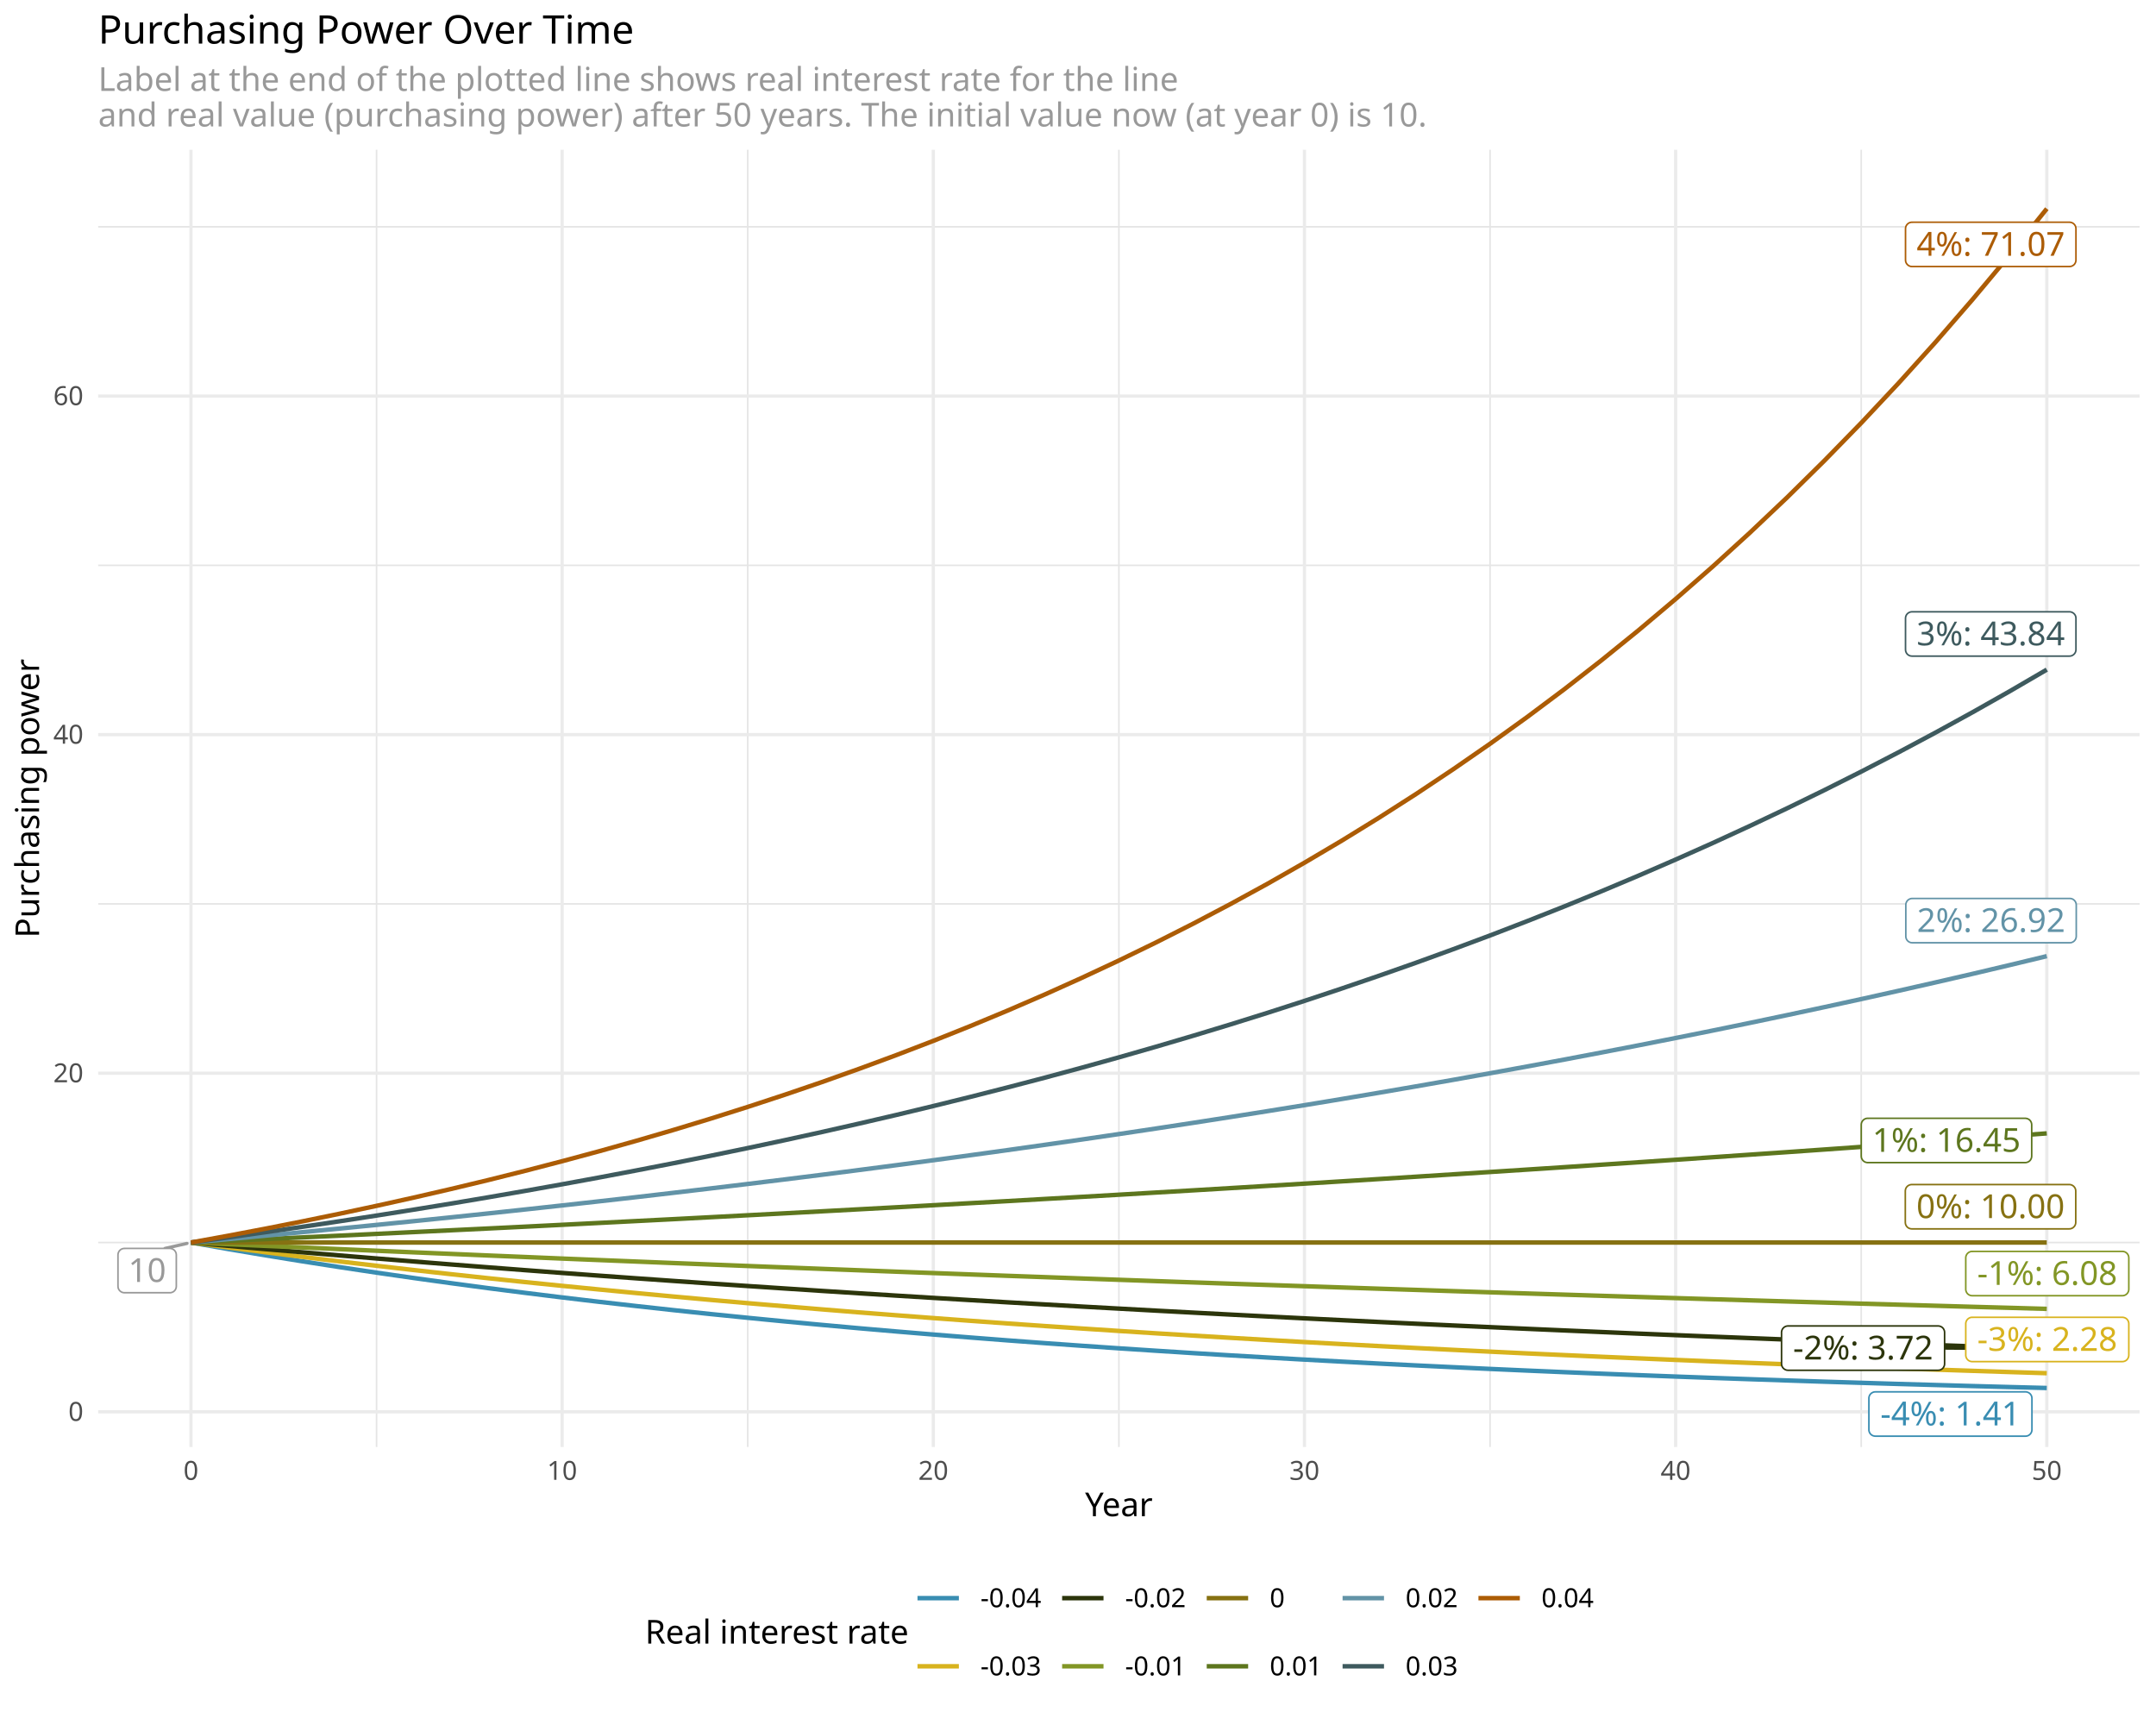
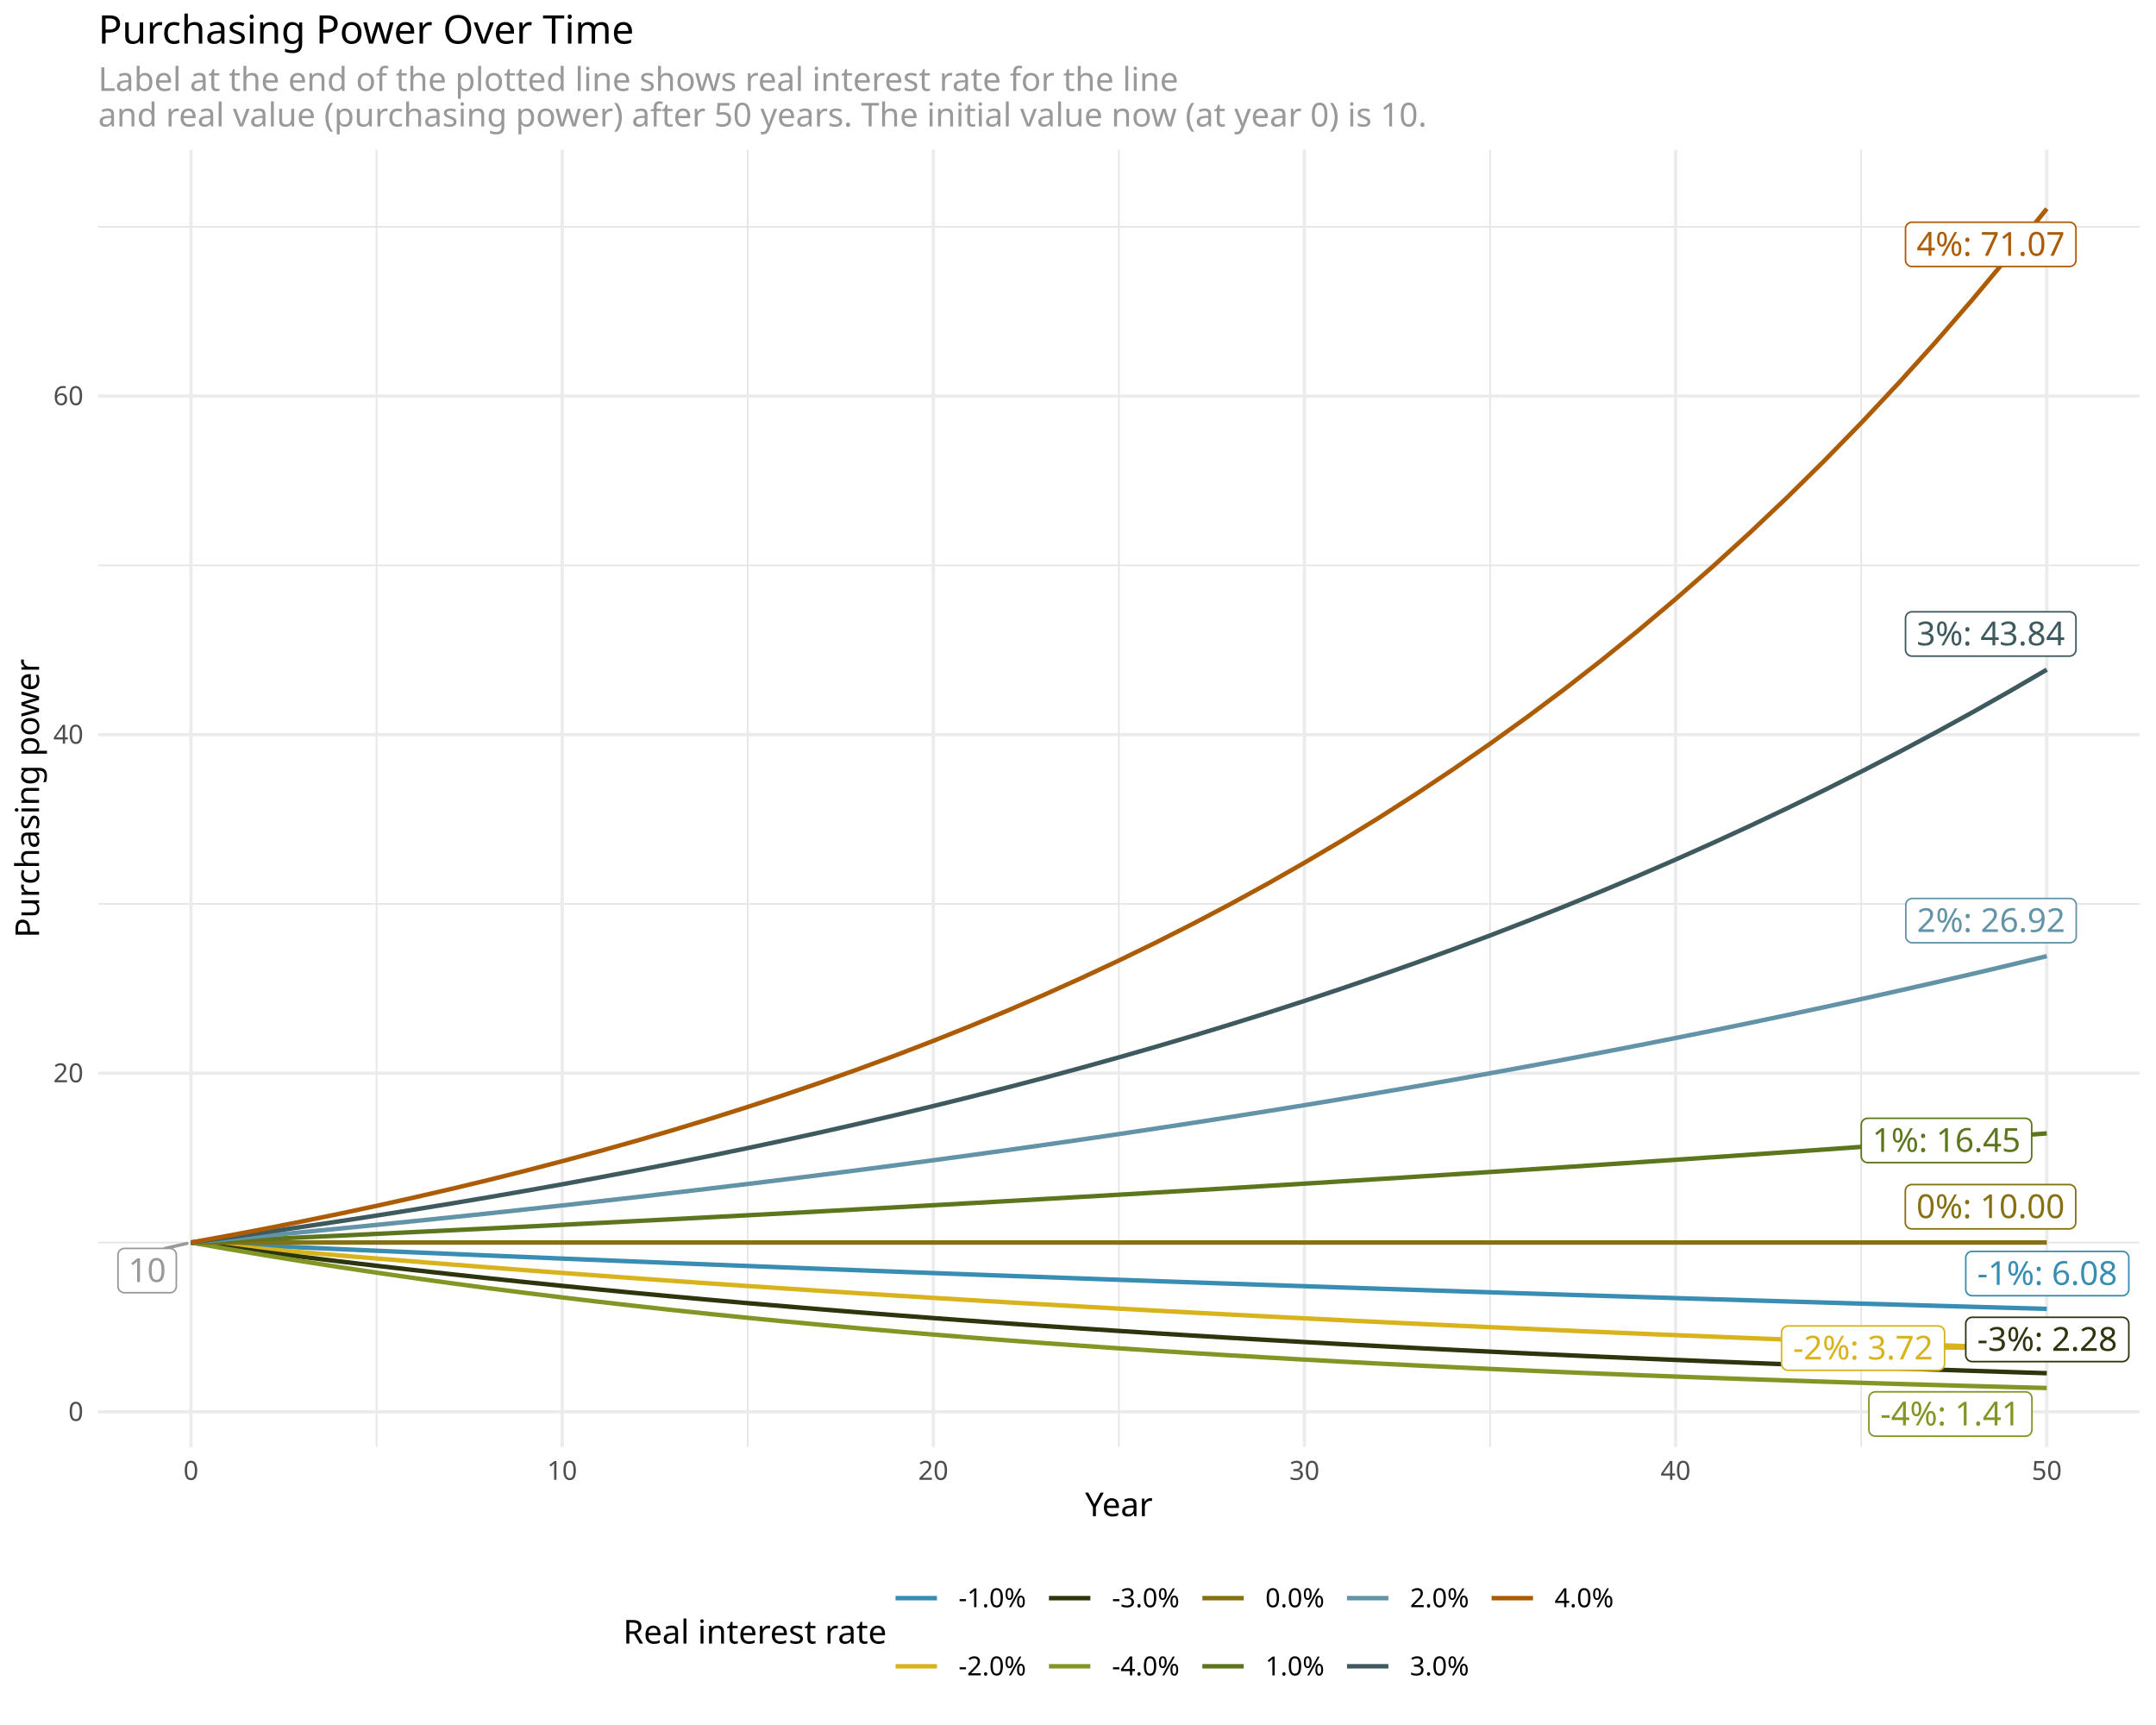
<svg xmlns="http://www.w3.org/2000/svg" class="svglite" data-engine-version="2.0" width="720.00pt" height="576.00pt" viewBox="0 0 720.00 576.00">
  <defs>
    <style type="text/css">
    .svglite line, .svglite polyline, .svglite polygon, .svglite path, .svglite rect, .svglite circle {
      fill: none;
      stroke: #000000;
      stroke-linecap: round;
      stroke-linejoin: round;
      stroke-miterlimit: 10.00;
    }
  </style>
  </defs>
  <rect width="100%" height="100%" style="stroke: none; fill: #FFFFFF;" />
  <defs>
    <clipPath id="cpMC4wMHw3MjAuMDB8MC4wMHw1NzYuMDA=">
      <rect x="0.00" y="0.00" width="720.00" height="576.00" />
    </clipPath>
  </defs>
  <g clip-path="url(#cpMC4wMHw3MjAuMDB8MC4wMHw1NzYuMDA=)">
</g>
  <defs>
    <clipPath id="cpMzIuNzl8NzE0LjUyfDUwLjAwfDQ4My4xNg==">
      <rect x="32.79" y="50.00" width="681.73" height="433.16" />
    </clipPath>
  </defs>
  <g clip-path="url(#cpMzIuNzl8NzE0LjUyfDUwLjAwfDQ4My4xNg==)">
    <polyline points="32.79,414.89 714.52,414.89 " style="stroke-width: 0.53; stroke: #E5E5E5; stroke-linecap: butt;" />
    <polyline points="32.79,301.83 714.52,301.83 " style="stroke-width: 0.53; stroke: #E5E5E5; stroke-linecap: butt;" />
    <polyline points="32.79,188.77 714.52,188.77 " style="stroke-width: 0.53; stroke: #E5E5E5; stroke-linecap: butt;" />
    <polyline points="32.79,75.72 714.52,75.72 " style="stroke-width: 0.53; stroke: #E5E5E5; stroke-linecap: butt;" />
    <polyline points="125.76,483.16 125.76,50.00 " style="stroke-width: 0.53; stroke: #E5E5E5; stroke-linecap: butt;" />
    <polyline points="249.71,483.16 249.71,50.00 " style="stroke-width: 0.53; stroke: #E5E5E5; stroke-linecap: butt;" />
    <polyline points="373.66,483.16 373.66,50.00 " style="stroke-width: 0.53; stroke: #E5E5E5; stroke-linecap: butt;" />
    <polyline points="497.61,483.16 497.61,50.00 " style="stroke-width: 0.53; stroke: #E5E5E5; stroke-linecap: butt;" />
    <polyline points="621.56,483.16 621.56,50.00 " style="stroke-width: 0.53; stroke: #E5E5E5; stroke-linecap: butt;" />
    <polyline points="32.79,471.42 714.52,471.42 " style="stroke-width: 1.07; stroke: #EBEBEB; stroke-linecap: butt;" />
    <polyline points="32.79,358.36 714.52,358.36 " style="stroke-width: 1.07; stroke: #EBEBEB; stroke-linecap: butt;" />
    <polyline points="32.79,245.30 714.52,245.30 " style="stroke-width: 1.07; stroke: #EBEBEB; stroke-linecap: butt;" />
    <polyline points="32.79,132.25 714.52,132.25 " style="stroke-width: 1.07; stroke: #EBEBEB; stroke-linecap: butt;" />
    <polyline points="63.78,483.16 63.78,50.00 " style="stroke-width: 1.07; stroke: #EBEBEB; stroke-linecap: butt;" />
    <polyline points="187.73,483.16 187.73,50.00 " style="stroke-width: 1.07; stroke: #EBEBEB; stroke-linecap: butt;" />
    <polyline points="311.68,483.16 311.68,50.00 " style="stroke-width: 1.07; stroke: #EBEBEB; stroke-linecap: butt;" />
    <polyline points="435.63,483.16 435.63,50.00 " style="stroke-width: 1.07; stroke: #EBEBEB; stroke-linecap: butt;" />
    <polyline points="559.58,483.16 559.58,50.00 " style="stroke-width: 1.07; stroke: #EBEBEB; stroke-linecap: butt;" />
    <polyline points="683.53,483.16 683.53,50.00 " style="stroke-width: 1.07; stroke: #EBEBEB; stroke-linecap: butt;" />
-     <polyline points="63.78,414.89 76.18,417.07 88.57,419.16 100.97,421.17 113.36,423.10 125.76,424.96 138.15,426.74 150.55,428.46 162.94,430.12 175.34,431.70 187.73,433.23 200.13,434.70 212.52,436.11 224.92,437.47 237.31,438.78 249.71,440.03 262.10,441.24 274.50,442.40 286.89,443.52 299.29,444.59 311.68,445.62 324.08,446.61 336.47,447.57 348.87,448.49 361.26,449.37 373.66,450.22 386.05,451.03 398.45,451.82 410.84,452.57 423.24,453.29 435.63,453.99 448.03,454.66 460.42,455.31 472.82,455.93 485.21,456.52 497.61,457.10 510.00,457.65 522.40,458.18 534.79,458.69 547.19,459.18 559.58,459.65 571.98,460.10 584.37,460.53 596.77,460.95 609.16,461.36 621.56,461.74 633.95,462.12 646.35,462.47 658.74,462.82 671.14,463.15 683.53,463.47 " style="stroke-width: 1.49; stroke: #398DB2; stroke-linecap: butt;" />
-     <polyline points="63.78,414.89 76.18,416.54 88.57,418.14 100.97,419.69 113.36,421.20 125.76,422.66 138.15,424.08 150.55,425.46 162.94,426.80 175.34,428.10 187.73,429.36 200.13,430.58 212.52,431.77 224.92,432.93 237.31,434.05 249.71,435.14 262.10,436.19 274.50,437.22 286.89,438.22 299.29,439.18 311.68,440.12 324.08,441.03 336.47,441.92 348.87,442.78 361.26,443.61 373.66,444.42 386.05,445.21 398.45,445.97 410.84,446.71 423.24,447.43 435.63,448.13 448.03,448.81 460.42,449.47 472.82,450.11 485.21,450.73 497.61,451.33 510.00,451.92 522.40,452.48 534.79,453.04 547.19,453.57 559.58,454.09 571.98,454.60 584.37,455.09 596.77,455.56 609.16,456.02 621.56,456.47 633.95,456.91 646.35,457.33 658.74,457.74 671.14,458.14 683.53,458.53 " style="stroke-width: 1.49; stroke: #D8B31E; stroke-linecap: butt;" />
-     <polyline points="63.78,414.89 76.18,416.00 88.57,417.09 100.97,418.15 113.36,419.20 125.76,420.22 138.15,421.22 150.55,422.21 162.94,423.17 175.34,424.12 187.73,425.05 200.13,425.96 212.52,426.85 224.92,427.72 237.31,428.58 249.71,429.42 262.10,430.24 274.50,431.05 286.89,431.84 299.29,432.62 311.68,433.38 324.08,434.12 336.47,434.86 348.87,435.57 361.26,436.28 373.66,436.96 386.05,437.64 398.45,438.30 410.84,438.95 423.24,439.59 435.63,440.21 448.03,440.82 460.42,441.42 472.82,442.01 485.21,442.59 497.61,443.15 510.00,443.71 522.40,444.25 534.79,444.78 547.19,445.31 559.58,445.82 571.98,446.32 584.37,446.81 596.77,447.30 609.16,447.77 621.56,448.23 633.95,448.69 646.35,449.13 658.74,449.57 671.14,450.00 683.53,450.42 " style="stroke-width: 1.49; stroke: #2C350B; stroke-linecap: butt;" />
-     <polyline points="63.78,414.89 76.18,415.45 88.57,416.01 100.97,416.55 113.36,417.10 125.76,417.64 138.15,418.17 150.55,418.69 162.94,419.22 175.34,419.73 187.73,420.25 200.13,420.75 212.52,421.25 224.92,421.75 237.31,422.24 249.71,422.73 262.10,423.21 274.50,423.69 286.89,424.16 299.29,424.63 311.68,425.09 324.08,425.55 336.47,426.01 348.87,426.45 361.26,426.90 373.66,427.34 386.05,427.78 398.45,428.21 410.84,428.64 423.24,429.06 435.63,429.48 448.03,429.90 460.42,430.31 472.82,430.71 485.21,431.12 497.61,431.52 510.00,431.91 522.40,432.30 534.79,432.69 547.19,433.07 559.58,433.45 571.98,433.83 584.37,434.20 596.77,434.57 609.16,434.93 621.56,435.30 633.95,435.65 646.35,436.01 658.74,436.36 671.14,436.70 683.53,437.05 " style="stroke-width: 1.49; stroke: #829625; stroke-linecap: butt;" />
+     <polyline points="63.78,414.89 76.18,415.45 88.57,416.01 100.97,416.55 113.36,417.10 125.76,417.64 138.15,418.17 150.55,418.69 162.94,419.22 175.34,419.73 187.73,420.25 200.13,420.75 212.52,421.25 224.92,421.75 237.31,422.24 249.71,422.73 262.10,423.21 274.50,423.69 286.89,424.16 299.29,424.63 311.68,425.09 324.08,425.55 336.47,426.01 348.87,426.45 361.26,426.90 373.66,427.34 386.05,427.78 398.45,428.21 410.84,428.64 423.24,429.06 435.63,429.48 448.03,429.90 460.42,430.31 472.82,430.71 485.21,431.12 497.61,431.52 510.00,431.91 522.40,432.30 534.79,432.69 547.19,433.07 559.58,433.45 571.98,433.83 584.37,434.20 596.77,434.57 609.16,434.93 621.56,435.30 633.95,435.65 646.35,436.01 658.74,436.36 671.14,436.70 683.53,437.05 " style="stroke-width: 1.49; stroke: #398DB2; stroke-linecap: butt;" />
+     <polyline points="63.78,414.89 76.18,416.00 88.57,417.09 100.97,418.15 113.36,419.20 125.76,420.22 138.15,421.22 150.55,422.21 162.94,423.17 175.34,424.12 187.73,425.05 200.13,425.96 212.52,426.85 224.92,427.72 237.31,428.58 249.71,429.42 262.10,430.24 274.50,431.05 286.89,431.84 299.29,432.62 311.68,433.38 324.08,434.12 336.47,434.86 348.87,435.57 361.26,436.28 373.66,436.96 386.05,437.64 398.45,438.30 410.84,438.95 423.24,439.59 435.63,440.21 448.03,440.82 460.42,441.42 472.82,442.01 485.21,442.59 497.61,443.15 510.00,443.71 522.40,444.25 534.79,444.78 547.19,445.31 559.58,445.82 571.98,446.32 584.37,446.81 596.77,447.30 609.16,447.77 621.56,448.23 633.95,448.69 646.35,449.13 658.74,449.57 671.14,450.00 683.53,450.42 " style="stroke-width: 1.49; stroke: #D8B31E; stroke-linecap: butt;" />
+     <polyline points="63.78,414.89 76.18,416.54 88.57,418.14 100.97,419.69 113.36,421.20 125.76,422.66 138.15,424.08 150.55,425.46 162.94,426.80 175.34,428.10 187.73,429.36 200.13,430.58 212.52,431.77 224.92,432.93 237.31,434.05 249.71,435.14 262.10,436.19 274.50,437.22 286.89,438.22 299.29,439.18 311.68,440.12 324.08,441.03 336.47,441.92 348.87,442.78 361.26,443.61 373.66,444.42 386.05,445.21 398.45,445.97 410.84,446.71 423.24,447.43 435.63,448.13 448.03,448.81 460.42,449.47 472.82,450.11 485.21,450.73 497.61,451.33 510.00,451.92 522.40,452.48 534.79,453.04 547.19,453.57 559.58,454.09 571.98,454.60 584.37,455.09 596.77,455.56 609.16,456.02 621.56,456.47 633.95,456.91 646.35,457.33 658.74,457.74 671.14,458.14 683.53,458.53 " style="stroke-width: 1.49; stroke: #2C350B; stroke-linecap: butt;" />
+     <polyline points="63.78,414.89 76.18,417.07 88.57,419.16 100.97,421.17 113.36,423.10 125.76,424.96 138.15,426.74 150.55,428.46 162.94,430.12 175.34,431.70 187.73,433.23 200.13,434.70 212.52,436.11 224.92,437.47 237.31,438.78 249.71,440.03 262.10,441.24 274.50,442.40 286.89,443.52 299.29,444.59 311.68,445.62 324.08,446.61 336.47,447.57 348.87,448.49 361.26,449.37 373.66,450.22 386.05,451.03 398.45,451.82 410.84,452.57 423.24,453.29 435.63,453.99 448.03,454.66 460.42,455.31 472.82,455.93 485.21,456.52 497.61,457.10 510.00,457.65 522.40,458.18 534.79,458.69 547.19,459.18 559.58,459.65 571.98,460.10 584.37,460.53 596.77,460.95 609.16,461.36 621.56,461.74 633.95,462.12 646.35,462.47 658.74,462.82 671.14,463.15 683.53,463.47 " style="stroke-width: 1.49; stroke: #829625; stroke-linecap: butt;" />
    <polyline points="63.78,414.89 76.18,414.89 88.57,414.89 100.97,414.89 113.36,414.89 125.76,414.89 138.15,414.89 150.55,414.89 162.94,414.89 175.34,414.89 187.73,414.89 200.13,414.89 212.52,414.89 224.92,414.89 237.31,414.89 249.71,414.89 262.10,414.89 274.50,414.89 286.89,414.89 299.29,414.89 311.68,414.89 324.08,414.89 336.47,414.89 348.87,414.89 361.26,414.89 373.66,414.89 386.05,414.89 398.45,414.89 410.84,414.89 423.24,414.89 435.63,414.89 448.03,414.89 460.42,414.89 472.82,414.89 485.21,414.89 497.61,414.89 510.00,414.89 522.40,414.89 534.79,414.89 547.19,414.89 559.58,414.89 571.98,414.89 584.37,414.89 596.77,414.89 609.16,414.89 621.56,414.89 633.95,414.89 646.35,414.89 658.74,414.89 671.14,414.89 683.53,414.89 " style="stroke-width: 1.49; stroke: #867112; stroke-linecap: butt;" />
    <polyline points="63.78,414.89 76.18,414.33 88.57,413.76 100.97,413.18 113.36,412.60 125.76,412.01 138.15,411.41 150.55,410.81 162.94,410.21 175.34,409.60 187.73,408.98 200.13,408.35 212.52,407.72 224.92,407.09 237.31,406.44 249.71,405.79 262.10,405.14 274.50,404.47 286.89,403.80 299.29,403.13 311.68,402.44 324.08,401.75 336.47,401.06 348.87,400.35 361.26,399.64 373.66,398.93 386.05,398.20 398.45,397.47 410.84,396.73 423.24,395.98 435.63,395.23 448.03,394.47 460.42,393.70 472.82,392.92 485.21,392.13 497.61,391.34 510.00,390.54 522.40,389.73 534.79,388.91 547.19,388.09 559.58,387.26 571.98,386.41 584.37,385.56 596.77,384.71 609.16,383.84 621.56,382.96 633.95,382.08 646.35,381.19 658.74,380.28 671.14,379.37 683.53,378.45 " style="stroke-width: 1.49; stroke: #5D761E; stroke-linecap: butt;" />
    <polyline points="63.78,414.89 76.18,413.76 88.57,412.61 100.97,411.43 113.36,410.23 125.76,409.01 138.15,407.76 150.55,406.49 162.94,405.19 175.34,403.86 187.73,402.51 200.13,401.13 212.52,399.73 224.92,398.29 237.31,396.83 249.71,395.34 262.10,393.82 274.50,392.27 286.89,390.68 299.29,389.07 311.68,387.42 324.08,385.74 336.47,384.03 348.87,382.28 361.26,380.50 373.66,378.68 386.05,376.82 398.45,374.93 410.84,373.00 423.24,371.03 435.63,369.03 448.03,366.98 460.42,364.89 472.82,362.76 485.21,360.59 497.61,358.37 510.00,356.11 522.40,353.80 534.79,351.45 547.19,349.05 559.58,346.60 571.98,344.11 584.37,341.56 596.77,338.96 609.16,336.31 621.56,333.61 633.95,330.85 646.35,328.04 658.74,325.18 671.14,322.25 683.53,319.27 " style="stroke-width: 1.49; stroke: #6293A7; stroke-linecap: butt;" />
    <polyline points="63.78,414.89 76.18,413.20 88.57,411.45 100.97,409.65 113.36,407.80 125.76,405.89 138.15,403.92 150.55,401.90 162.94,399.81 175.34,397.66 187.73,395.45 200.13,393.17 212.52,390.82 224.92,388.41 237.31,385.92 249.71,383.35 262.10,380.71 274.50,377.99 286.89,375.18 299.29,372.30 311.68,369.32 324.08,366.26 336.47,363.10 348.87,359.86 361.26,356.51 373.66,353.06 386.05,349.51 398.45,345.85 410.84,342.09 423.24,338.21 435.63,334.21 448.03,330.09 460.42,325.85 472.82,321.49 485.21,316.99 497.61,312.36 510.00,307.58 522.40,302.67 534.79,297.61 547.19,292.39 559.58,287.02 571.98,281.49 584.37,275.79 596.77,269.92 609.16,263.88 621.56,257.65 633.95,251.24 646.35,244.63 658.74,237.83 671.14,230.82 683.53,223.60 " style="stroke-width: 1.49; stroke: #3E5A5E; stroke-linecap: butt;" />
    <polyline points="63.78,414.89 76.18,412.63 88.57,410.28 100.97,407.83 113.36,405.29 125.76,402.64 138.15,399.89 150.55,397.03 162.94,394.06 175.34,390.96 187.73,387.74 200.13,384.40 212.52,380.92 224.92,377.30 237.31,373.53 249.71,369.61 262.10,365.54 274.50,361.31 286.89,356.90 299.29,352.32 311.68,347.56 324.08,342.60 336.47,337.45 348.87,332.09 361.26,326.52 373.66,320.72 386.05,314.70 398.45,308.43 410.84,301.91 423.24,295.13 435.63,288.07 448.03,280.74 460.42,273.11 472.82,265.18 485.21,256.93 497.61,248.35 510.00,239.43 522.40,230.15 534.79,220.50 547.19,210.46 559.58,200.02 571.98,189.17 584.37,177.88 596.77,166.14 609.16,153.92 621.56,141.22 633.95,128.02 646.35,114.28 658.74,99.99 671.14,85.14 683.53,69.69 " style="stroke-width: 1.49; stroke: #AC5C05; stroke-linecap: butt;" />
-     <line x1="649.40" y1="450.15" x2="682.11" y2="450.41" style="stroke-width: 1.07; stroke: #2C350B;" />
+     <line x1="649.40" y1="450.15" x2="682.11" y2="450.41" style="stroke-width: 1.07; stroke: #D8B31E;" />
    <polygon points="638.51,89.00 691.11,89.00 691.02,89.00 691.37,88.98 691.71,88.92 692.04,88.79 692.34,88.62 692.61,88.40 692.84,88.14 693.02,87.84 693.16,87.52 693.24,87.19 693.27,86.84 693.27,86.84 693.27,76.36 693.27,76.36 693.24,76.02 693.16,75.68 693.02,75.36 692.84,75.07 692.61,74.81 692.34,74.59 692.04,74.41 691.71,74.29 691.37,74.22 691.11,74.20 638.51,74.20 638.77,74.22 638.42,74.20 638.08,74.25 637.75,74.34 637.43,74.49 637.15,74.69 636.90,74.93 636.69,75.21 636.52,75.52 636.41,75.85 636.36,76.19 636.35,76.36 636.35,86.84 636.36,86.67 636.36,87.01 636.41,87.36 636.52,87.69 636.69,87.99 636.90,88.27 637.15,88.51 637.43,88.71 637.75,88.86 638.08,88.96 638.42,89.00 " style="stroke-width: 0.53; stroke: #AC5C05; fill: #FFFFFF;" />
    <text x="664.81" y="85.40" text-anchor="middle" style="font-size: 11.04px; fill: #AC5C05; font-family: sans;" textLength="49.72px" lengthAdjust="spacingAndGlyphs">4%: 71.07</text>
    <polygon points="638.51,219.09 691.11,219.09 691.02,219.08 691.37,219.07 691.71,219.00 692.03,218.88 692.33,218.70 692.60,218.48 692.83,218.22 693.02,217.93 693.16,217.61 693.24,217.27 693.27,216.93 693.27,216.93 693.27,206.45 693.27,206.45 693.24,206.10 693.16,205.76 693.02,205.44 692.83,205.15 692.60,204.89 692.33,204.67 692.03,204.50 691.71,204.37 691.37,204.30 691.11,204.29 638.51,204.29 638.77,204.30 638.42,204.29 638.08,204.33 637.74,204.43 637.43,204.58 637.14,204.78 636.89,205.02 636.68,205.29 636.52,205.60 636.41,205.93 636.36,206.27 636.35,206.45 636.35,216.93 636.36,216.75 636.36,217.10 636.41,217.44 636.52,217.77 636.68,218.08 636.89,218.36 637.14,218.60 637.43,218.80 637.74,218.95 638.08,219.04 638.42,219.08 " style="stroke-width: 0.53; stroke: #3E5A5E; fill: #FFFFFF;" />
    <text x="664.81" y="215.49" text-anchor="middle" style="font-size: 11.04px; fill: #3E5A5E; font-family: sans;" textLength="49.72px" lengthAdjust="spacingAndGlyphs">3%: 43.84</text>
    <polygon points="638.61,314.80 691.21,314.80 691.12,314.80 691.47,314.79 691.81,314.72 692.13,314.59 692.43,314.42 692.70,314.20 692.93,313.94 693.12,313.65 693.25,313.33 693.34,312.99 693.37,312.64 693.37,312.64 693.37,302.17 693.37,302.17 693.34,301.82 693.25,301.48 693.12,301.16 692.93,300.87 692.70,300.61 692.43,300.39 692.13,300.21 691.81,300.09 691.47,300.02 691.21,300.01 638.61,300.01 638.87,300.02 638.52,300.01 638.17,300.05 637.84,300.15 637.53,300.30 637.24,300.49 636.99,300.73 636.78,301.01 636.62,301.32 636.51,301.65 636.45,301.99 636.45,302.17 636.45,312.64 636.45,312.47 636.45,312.82 636.51,313.16 636.62,313.49 636.78,313.80 636.99,314.08 637.24,314.32 637.53,314.51 637.84,314.66 638.17,314.76 638.52,314.80 " style="stroke-width: 0.53; stroke: #6293A7; fill: #FFFFFF;" />
    <text x="664.91" y="311.20" text-anchor="middle" style="font-size: 11.04px; fill: #6293A7; font-family: sans;" textLength="49.72px" lengthAdjust="spacingAndGlyphs">2%: 26.92</text>
    <polygon points="623.73,388.21 676.33,388.21 676.24,388.21 676.59,388.19 676.93,388.12 677.25,388.00 677.56,387.83 677.83,387.61 678.06,387.35 678.24,387.05 678.38,386.73 678.46,386.39 678.49,386.05 678.49,386.05 678.49,375.57 678.49,375.57 678.46,375.22 678.38,374.89 678.24,374.57 678.06,374.27 677.83,374.01 677.56,373.79 677.25,373.62 676.93,373.50 676.59,373.43 676.33,373.41 623.73,373.41 623.99,373.43 623.64,373.41 623.30,373.45 622.96,373.55 622.65,373.70 622.36,373.90 622.11,374.14 621.91,374.42 621.74,374.72 621.63,375.05 621.58,375.40 621.57,375.57 621.57,386.05 621.58,385.87 621.58,386.22 621.63,386.56 621.74,386.89 621.91,387.20 622.11,387.48 622.36,387.72 622.65,387.92 622.96,388.07 623.30,388.16 623.64,388.21 " style="stroke-width: 0.53; stroke: #5D761E; fill: #FFFFFF;" />
    <text x="650.03" y="384.61" text-anchor="middle" style="font-size: 11.04px; fill: #5D761E; font-family: sans;" textLength="49.72px" lengthAdjust="spacingAndGlyphs">1%: 16.45</text>
    <polygon points="638.44,410.34 691.04,410.34 690.95,410.33 691.30,410.32 691.64,410.25 691.96,410.13 692.27,409.95 692.53,409.73 692.76,409.47 692.95,409.18 693.09,408.86 693.17,408.52 693.20,408.18 693.20,408.18 693.20,397.70 693.20,397.70 693.17,397.35 693.09,397.01 692.95,396.69 692.76,396.40 692.53,396.14 692.27,395.92 691.96,395.75 691.64,395.62 691.30,395.55 691.04,395.54 638.44,395.54 638.70,395.55 638.35,395.54 638.01,395.58 637.67,395.68 637.36,395.83 637.07,396.02 636.82,396.27 636.61,396.54 636.45,396.85 636.34,397.18 636.29,397.52 636.28,397.70 636.28,408.18 636.29,408.00 636.29,408.35 636.34,408.69 636.45,409.02 636.61,409.33 636.82,409.61 637.07,409.85 637.36,410.05 637.67,410.19 638.01,410.29 638.35,410.33 " style="stroke-width: 0.53; stroke: #867112; fill: #FFFFFF;" />
    <text x="664.74" y="406.74" text-anchor="middle" style="font-size: 11.04px; fill: #867112; font-family: sans;" textLength="49.72px" lengthAdjust="spacingAndGlyphs">0%: 10.00</text>
-     <polygon points="658.63,432.65 708.76,432.65 708.67,432.65 709.02,432.64 709.36,432.57 709.69,432.44 709.99,432.27 710.26,432.05 710.49,431.79 710.67,431.50 710.81,431.18 710.89,430.84 710.92,430.49 710.92,430.49 710.92,420.02 710.92,420.02 710.89,419.67 710.81,419.33 710.67,419.01 710.49,418.72 710.26,418.46 709.99,418.24 709.69,418.06 709.36,417.94 709.02,417.87 708.76,417.86 658.63,417.86 658.89,417.87 658.54,417.86 658.19,417.90 657.86,418.00 657.55,418.14 657.26,418.34 657.01,418.58 656.80,418.86 656.64,419.17 656.53,419.50 656.47,419.84 656.47,420.02 656.47,430.49 656.47,430.32 656.47,430.67 656.53,431.01 656.64,431.34 656.80,431.65 657.01,431.93 657.26,432.17 657.55,432.36 657.86,432.51 658.19,432.61 658.54,432.65 " style="stroke-width: 0.53; stroke: #829625; fill: #FFFFFF;" />
-     <text x="683.69" y="429.05" text-anchor="middle" style="font-size: 11.04px; fill: #829625; font-family: sans;" textLength="47.25px" lengthAdjust="spacingAndGlyphs">-1%: 6.08</text>
-     <polygon points="597.11,457.55 647.24,457.55 647.15,457.55 647.50,457.53 647.84,457.47 648.17,457.34 648.47,457.17 648.74,456.95 648.97,456.69 649.15,456.39 649.29,456.07 649.37,455.74 649.40,455.39 649.40,455.39 649.40,444.91 649.40,444.91 649.37,444.57 649.29,444.23 649.15,443.91 648.97,443.62 648.74,443.35 648.47,443.14 648.17,442.96 647.84,442.84 647.50,442.77 647.24,442.75 597.11,442.75 597.37,442.77 597.02,442.75 596.67,442.80 596.34,442.89 596.03,443.04 595.74,443.24 595.49,443.48 595.28,443.76 595.12,444.07 595.01,444.40 594.95,444.74 594.95,444.91 594.95,455.39 594.95,455.22 594.95,455.56 595.01,455.91 595.12,456.24 595.28,456.54 595.49,456.82 595.74,457.06 596.03,457.26 596.34,457.41 596.67,457.51 597.02,457.55 " style="stroke-width: 0.53; stroke: #2C350B; fill: #FFFFFF;" />
-     <text x="622.17" y="453.95" text-anchor="middle" style="font-size: 11.04px; fill: #2C350B; font-family: sans;" textLength="47.25px" lengthAdjust="spacingAndGlyphs">-2%: 3.72</text>
-     <polygon points="658.63,454.66 708.76,454.66 708.67,454.66 709.02,454.64 709.36,454.57 709.69,454.45 709.99,454.28 710.26,454.06 710.49,453.79 710.67,453.50 710.81,453.18 710.89,452.84 710.92,452.50 710.92,452.50 710.92,442.02 710.92,442.02 710.89,441.67 710.81,441.34 710.67,441.02 710.49,440.72 710.26,440.46 709.99,440.24 709.69,440.07 709.36,439.95 709.02,439.88 708.76,439.86 658.63,439.86 658.89,439.88 658.54,439.86 658.19,439.90 657.86,440.00 657.55,440.15 657.26,440.35 657.01,440.59 656.80,440.87 656.64,441.17 656.53,441.50 656.47,441.85 656.47,442.02 656.47,452.50 656.47,452.32 656.47,452.67 656.53,453.01 656.64,453.34 656.80,453.65 657.01,453.93 657.26,454.17 657.55,454.37 657.86,454.52 658.19,454.61 658.54,454.66 " style="stroke-width: 0.53; stroke: #D8B31E; fill: #FFFFFF;" />
-     <text x="683.69" y="451.06" text-anchor="middle" style="font-size: 11.04px; fill: #D8B31E; font-family: sans;" textLength="47.25px" lengthAdjust="spacingAndGlyphs">-3%: 2.28</text>
-     <polygon points="626.28,479.56 676.41,479.56 676.32,479.55 676.67,479.54 677.01,479.47 677.34,479.35 677.64,479.17 677.91,478.95 678.14,478.69 678.32,478.40 678.46,478.08 678.54,477.74 678.57,477.40 678.57,477.40 678.57,466.92 678.57,466.92 678.54,466.57 678.46,466.23 678.32,465.91 678.14,465.62 677.91,465.36 677.64,465.14 677.34,464.97 677.01,464.84 676.67,464.77 676.41,464.76 626.28,464.76 626.54,464.77 626.19,464.76 625.84,464.80 625.51,464.90 625.20,465.05 624.91,465.24 624.66,465.49 624.45,465.76 624.29,466.07 624.18,466.40 624.12,466.74 624.12,466.92 624.12,477.40 624.12,477.22 624.12,477.57 624.18,477.91 624.29,478.24 624.45,478.55 624.66,478.83 624.91,479.07 625.20,479.27 625.51,479.41 625.84,479.51 626.19,479.55 " style="stroke-width: 0.53; stroke: #398DB2; fill: #FFFFFF;" />
-     <text x="651.34" y="475.96" text-anchor="middle" style="font-size: 11.04px; fill: #398DB2; font-family: sans;" textLength="47.25px" lengthAdjust="spacingAndGlyphs">-4%: 1.41</text>
+     <polygon points="658.63,432.65 708.76,432.65 708.67,432.65 709.02,432.64 709.36,432.57 709.69,432.44 709.99,432.27 710.26,432.05 710.49,431.79 710.67,431.50 710.81,431.18 710.89,430.84 710.92,430.49 710.92,430.49 710.92,420.02 710.92,420.02 710.89,419.67 710.81,419.33 710.67,419.01 710.49,418.72 710.26,418.46 709.99,418.24 709.69,418.06 709.36,417.94 709.02,417.87 708.76,417.86 658.63,417.86 658.89,417.87 658.54,417.86 658.19,417.90 657.86,418.00 657.55,418.14 657.26,418.34 657.01,418.58 656.80,418.86 656.64,419.17 656.53,419.50 656.47,419.84 656.47,420.02 656.47,430.49 656.47,430.32 656.47,430.67 656.53,431.01 656.64,431.34 656.80,431.65 657.01,431.93 657.26,432.17 657.55,432.36 657.86,432.51 658.19,432.61 658.54,432.65 " style="stroke-width: 0.53; stroke: #398DB2; fill: #FFFFFF;" />
+     <text x="683.69" y="429.05" text-anchor="middle" style="font-size: 11.04px; fill: #398DB2; font-family: sans;" textLength="47.25px" lengthAdjust="spacingAndGlyphs">-1%: 6.08</text>
+     <polygon points="597.11,457.55 647.24,457.55 647.15,457.55 647.50,457.53 647.84,457.47 648.17,457.34 648.47,457.17 648.74,456.95 648.97,456.69 649.15,456.39 649.29,456.07 649.37,455.74 649.40,455.39 649.40,455.39 649.40,444.91 649.40,444.91 649.37,444.57 649.29,444.23 649.15,443.91 648.97,443.62 648.74,443.35 648.47,443.14 648.17,442.96 647.84,442.84 647.50,442.77 647.24,442.75 597.11,442.75 597.37,442.77 597.02,442.75 596.67,442.80 596.34,442.89 596.03,443.04 595.74,443.24 595.49,443.48 595.28,443.76 595.12,444.07 595.01,444.40 594.95,444.74 594.95,444.91 594.95,455.39 594.95,455.22 594.95,455.56 595.01,455.91 595.12,456.24 595.28,456.54 595.49,456.82 595.74,457.06 596.03,457.26 596.34,457.41 596.67,457.51 597.02,457.55 " style="stroke-width: 0.53; stroke: #D8B31E; fill: #FFFFFF;" />
+     <text x="622.17" y="453.95" text-anchor="middle" style="font-size: 11.04px; fill: #D8B31E; font-family: sans;" textLength="47.25px" lengthAdjust="spacingAndGlyphs">-2%: 3.72</text>
+     <polygon points="658.63,454.66 708.76,454.66 708.67,454.66 709.02,454.64 709.36,454.57 709.69,454.45 709.99,454.28 710.26,454.06 710.49,453.79 710.67,453.50 710.81,453.18 710.89,452.84 710.92,452.50 710.92,452.50 710.92,442.02 710.92,442.02 710.89,441.67 710.81,441.34 710.67,441.02 710.49,440.72 710.26,440.46 709.99,440.24 709.69,440.07 709.36,439.95 709.02,439.88 708.76,439.86 658.63,439.86 658.89,439.88 658.54,439.86 658.19,439.90 657.86,440.00 657.55,440.15 657.26,440.35 657.01,440.59 656.80,440.87 656.64,441.17 656.53,441.50 656.47,441.85 656.47,442.02 656.47,452.50 656.47,452.32 656.47,452.67 656.53,453.01 656.64,453.34 656.80,453.65 657.01,453.93 657.26,454.17 657.55,454.37 657.86,454.52 658.19,454.61 658.54,454.66 " style="stroke-width: 0.53; stroke: #2C350B; fill: #FFFFFF;" />
+     <text x="683.69" y="451.06" text-anchor="middle" style="font-size: 11.04px; fill: #2C350B; font-family: sans;" textLength="47.25px" lengthAdjust="spacingAndGlyphs">-3%: 2.28</text>
+     <polygon points="626.28,479.56 676.41,479.56 676.32,479.55 676.67,479.54 677.01,479.47 677.34,479.35 677.64,479.17 677.91,478.95 678.14,478.69 678.32,478.40 678.46,478.08 678.54,477.74 678.57,477.40 678.57,477.40 678.57,466.92 678.57,466.92 678.54,466.57 678.46,466.23 678.32,465.91 678.14,465.62 677.91,465.36 677.64,465.14 677.34,464.97 677.01,464.84 676.67,464.77 676.41,464.76 626.28,464.76 626.54,464.77 626.19,464.76 625.84,464.80 625.51,464.90 625.20,465.05 624.91,465.24 624.66,465.49 624.45,465.76 624.29,466.07 624.18,466.40 624.12,466.74 624.12,466.92 624.12,477.40 624.12,477.22 624.12,477.57 624.18,477.91 624.29,478.24 624.45,478.55 624.66,478.83 624.91,479.07 625.20,479.27 625.51,479.41 625.84,479.51 626.19,479.55 " style="stroke-width: 0.53; stroke: #829625; fill: #FFFFFF;" />
+     <text x="651.34" y="475.96" text-anchor="middle" style="font-size: 11.04px; fill: #829625; font-family: sans;" textLength="47.25px" lengthAdjust="spacingAndGlyphs">-4%: 1.41</text>
    <line x1="55.10" y1="416.86" x2="62.44" y2="415.20" style="stroke-width: 1.07; stroke: #999999;" />
    <polygon points="41.56,431.66 56.72,431.66 56.63,431.66 56.98,431.65 57.32,431.58 57.65,431.45 57.95,431.28 58.22,431.06 58.45,430.80 58.63,430.51 58.77,430.19 58.85,429.85 58.88,429.50 58.88,429.50 58.88,419.02 58.88,419.02 58.85,418.68 58.77,418.34 58.63,418.02 58.45,417.73 58.22,417.47 57.95,417.25 57.65,417.07 57.32,416.95 56.98,416.88 56.72,416.86 41.56,416.86 41.82,416.88 41.47,416.87 41.13,416.91 40.79,417.00 40.48,417.15 40.19,417.35 39.94,417.59 39.73,417.87 39.57,418.18 39.46,418.51 39.41,418.85 39.40,419.02 39.40,429.50 39.41,429.33 39.41,429.68 39.46,430.02 39.57,430.35 39.73,430.66 39.94,430.93 40.19,431.17 40.48,431.37 40.79,431.52 41.13,431.62 41.47,431.66 " style="stroke-width: 0.53; stroke: #999999; fill: #FFFFFF;" />
    <text x="49.14" y="428.06" text-anchor="middle" style="font-size: 11.04px; fill: #999999; font-family: sans;" textLength="12.28px" lengthAdjust="spacingAndGlyphs">10</text>
  </g>
  <g clip-path="url(#cpMC4wMHw3MjAuMDB8MC4wMHw1NzYuMDA=)">
    <text x="27.86" y="474.45" text-anchor="end" style="font-size: 8.80px; fill: #4D4D4D; font-family: sans;" textLength="4.89px" lengthAdjust="spacingAndGlyphs">0</text>
    <text x="27.86" y="361.39" text-anchor="end" style="font-size: 8.80px; fill: #4D4D4D; font-family: sans;" textLength="9.79px" lengthAdjust="spacingAndGlyphs">20</text>
    <text x="27.86" y="248.33" text-anchor="end" style="font-size: 8.80px; fill: #4D4D4D; font-family: sans;" textLength="9.79px" lengthAdjust="spacingAndGlyphs">40</text>
    <text x="27.86" y="135.27" text-anchor="end" style="font-size: 8.80px; fill: #4D4D4D; font-family: sans;" textLength="9.79px" lengthAdjust="spacingAndGlyphs">60</text>
    <text x="63.78" y="494.14" text-anchor="middle" style="font-size: 8.80px; fill: #4D4D4D; font-family: sans;" textLength="4.89px" lengthAdjust="spacingAndGlyphs">0</text>
    <text x="187.73" y="494.14" text-anchor="middle" style="font-size: 8.80px; fill: #4D4D4D; font-family: sans;" textLength="9.79px" lengthAdjust="spacingAndGlyphs">10</text>
    <text x="311.68" y="494.14" text-anchor="middle" style="font-size: 8.80px; fill: #4D4D4D; font-family: sans;" textLength="9.79px" lengthAdjust="spacingAndGlyphs">20</text>
    <text x="435.63" y="494.14" text-anchor="middle" style="font-size: 8.80px; fill: #4D4D4D; font-family: sans;" textLength="9.79px" lengthAdjust="spacingAndGlyphs">30</text>
    <text x="559.58" y="494.14" text-anchor="middle" style="font-size: 8.80px; fill: #4D4D4D; font-family: sans;" textLength="9.79px" lengthAdjust="spacingAndGlyphs">40</text>
    <text x="683.53" y="494.14" text-anchor="middle" style="font-size: 8.80px; fill: #4D4D4D; font-family: sans;" textLength="9.79px" lengthAdjust="spacingAndGlyphs">50</text>
    <text x="373.66" y="506.28" text-anchor="middle" style="font-size: 11.00px; font-family: sans;" textLength="23.24px" lengthAdjust="spacingAndGlyphs">Year</text>
    <text transform="translate(13.05,266.58) rotate(-90)" text-anchor="middle" style="font-size: 11.00px; font-family: sans;" textLength="88.06px" lengthAdjust="spacingAndGlyphs">Purchasing power</text>
-     <text x="215.43" y="548.81" style="font-size: 11.00px; font-family: sans;" textLength="83.77px" lengthAdjust="spacingAndGlyphs">Real interest rate</text>
-     <line x1="306.40" y1="533.64" x2="320.22" y2="533.64" style="stroke-width: 1.49; stroke: #398DB2; stroke-linecap: butt;" />
-     <line x1="306.40" y1="556.40" x2="320.22" y2="556.40" style="stroke-width: 1.49; stroke: #D8B31E; stroke-linecap: butt;" />
-     <line x1="354.70" y1="533.64" x2="368.52" y2="533.64" style="stroke-width: 1.49; stroke: #2C350B; stroke-linecap: butt;" />
-     <line x1="354.70" y1="556.40" x2="368.52" y2="556.40" style="stroke-width: 1.49; stroke: #829625; stroke-linecap: butt;" />
-     <line x1="402.99" y1="533.64" x2="416.82" y2="533.64" style="stroke-width: 1.49; stroke: #867112; stroke-linecap: butt;" />
-     <line x1="402.99" y1="556.40" x2="416.82" y2="556.40" style="stroke-width: 1.49; stroke: #5D761E; stroke-linecap: butt;" />
-     <line x1="448.36" y1="533.64" x2="462.19" y2="533.64" style="stroke-width: 1.49; stroke: #6293A7; stroke-linecap: butt;" />
-     <line x1="448.36" y1="556.40" x2="462.19" y2="556.40" style="stroke-width: 1.49; stroke: #3E5A5E; stroke-linecap: butt;" />
-     <line x1="493.73" y1="533.64" x2="507.55" y2="533.64" style="stroke-width: 1.49; stroke: #AC5C05; stroke-linecap: butt;" />
-     <text x="327.43" y="536.67" style="font-size: 8.80px; font-family: sans;" textLength="20.06px" lengthAdjust="spacingAndGlyphs">-0.04</text>
-     <text x="327.43" y="559.43" style="font-size: 8.80px; font-family: sans;" textLength="20.06px" lengthAdjust="spacingAndGlyphs">-0.03</text>
-     <text x="375.73" y="536.67" style="font-size: 8.80px; font-family: sans;" textLength="20.06px" lengthAdjust="spacingAndGlyphs">-0.02</text>
-     <text x="375.73" y="559.43" style="font-size: 8.80px; font-family: sans;" textLength="20.06px" lengthAdjust="spacingAndGlyphs">-0.01</text>
-     <text x="424.03" y="536.67" style="font-size: 8.80px; font-family: sans;" textLength="4.89px" lengthAdjust="spacingAndGlyphs">0</text>
-     <text x="424.03" y="559.43" style="font-size: 8.80px; font-family: sans;" textLength="17.13px" lengthAdjust="spacingAndGlyphs">0.01</text>
-     <text x="469.39" y="536.67" style="font-size: 8.80px; font-family: sans;" textLength="17.13px" lengthAdjust="spacingAndGlyphs">0.02</text>
-     <text x="469.39" y="559.43" style="font-size: 8.80px; font-family: sans;" textLength="17.13px" lengthAdjust="spacingAndGlyphs">0.03</text>
-     <text x="514.76" y="536.67" style="font-size: 8.80px; font-family: sans;" textLength="17.13px" lengthAdjust="spacingAndGlyphs">0.04</text>
+     <text x="208.10" y="548.81" style="font-size: 11.00px; font-family: sans;" textLength="83.77px" lengthAdjust="spacingAndGlyphs">Real interest rate</text>
+     <line x1="299.07" y1="533.64" x2="312.90" y2="533.64" style="stroke-width: 1.49; stroke: #398DB2; stroke-linecap: butt;" />
+     <line x1="299.07" y1="556.40" x2="312.90" y2="556.40" style="stroke-width: 1.49; stroke: #D8B31E; stroke-linecap: butt;" />
+     <line x1="350.30" y1="533.64" x2="364.13" y2="533.64" style="stroke-width: 1.49; stroke: #2C350B; stroke-linecap: butt;" />
+     <line x1="350.30" y1="556.40" x2="364.13" y2="556.40" style="stroke-width: 1.49; stroke: #829625; stroke-linecap: butt;" />
+     <line x1="401.53" y1="533.64" x2="415.35" y2="533.64" style="stroke-width: 1.49; stroke: #867112; stroke-linecap: butt;" />
+     <line x1="401.53" y1="556.40" x2="415.35" y2="556.40" style="stroke-width: 1.49; stroke: #5D761E; stroke-linecap: butt;" />
+     <line x1="449.83" y1="533.64" x2="463.65" y2="533.64" style="stroke-width: 1.49; stroke: #6293A7; stroke-linecap: butt;" />
+     <line x1="449.83" y1="556.40" x2="463.65" y2="556.40" style="stroke-width: 1.49; stroke: #3E5A5E; stroke-linecap: butt;" />
+     <line x1="498.12" y1="533.64" x2="511.95" y2="533.64" style="stroke-width: 1.49; stroke: #AC5C05; stroke-linecap: butt;" />
+     <text x="320.11" y="536.67" style="font-size: 8.80px; font-family: sans;" textLength="22.99px" lengthAdjust="spacingAndGlyphs">-1.0%</text>
+     <text x="320.11" y="559.43" style="font-size: 8.80px; font-family: sans;" textLength="22.99px" lengthAdjust="spacingAndGlyphs">-2.0%</text>
+     <text x="371.33" y="536.67" style="font-size: 8.80px; font-family: sans;" textLength="22.99px" lengthAdjust="spacingAndGlyphs">-3.0%</text>
+     <text x="371.33" y="559.43" style="font-size: 8.80px; font-family: sans;" textLength="22.99px" lengthAdjust="spacingAndGlyphs">-4.0%</text>
+     <text x="422.56" y="536.67" style="font-size: 8.80px; font-family: sans;" textLength="20.06px" lengthAdjust="spacingAndGlyphs">0.0%</text>
+     <text x="422.56" y="559.43" style="font-size: 8.80px; font-family: sans;" textLength="20.06px" lengthAdjust="spacingAndGlyphs">1.0%</text>
+     <text x="470.86" y="536.67" style="font-size: 8.80px; font-family: sans;" textLength="20.06px" lengthAdjust="spacingAndGlyphs">2.0%</text>
+     <text x="470.86" y="559.43" style="font-size: 8.80px; font-family: sans;" textLength="20.06px" lengthAdjust="spacingAndGlyphs">3.0%</text>
+     <text x="519.16" y="536.67" style="font-size: 8.80px; font-family: sans;" textLength="20.06px" lengthAdjust="spacingAndGlyphs">4.0%</text>
    <text x="32.79" y="30.35" style="font-size: 11.00px; fill: #999999; font-family: sans;" textLength="336.94px" lengthAdjust="spacingAndGlyphs">Label at the end of the plotted line shows real interest rate for the line</text>
    <text x="32.79" y="42.23" style="font-size: 11.00px; fill: #999999; font-family: sans;" textLength="424.97px" lengthAdjust="spacingAndGlyphs">and real value (purchasing power) after 50 years. The initial value now (at year 0) is 10.</text>
    <text x="32.79" y="14.56" style="font-size: 13.20px; font-family: sans;" textLength="172.43px" lengthAdjust="spacingAndGlyphs">Purchasing Power Over Time</text>
  </g>
</svg>
